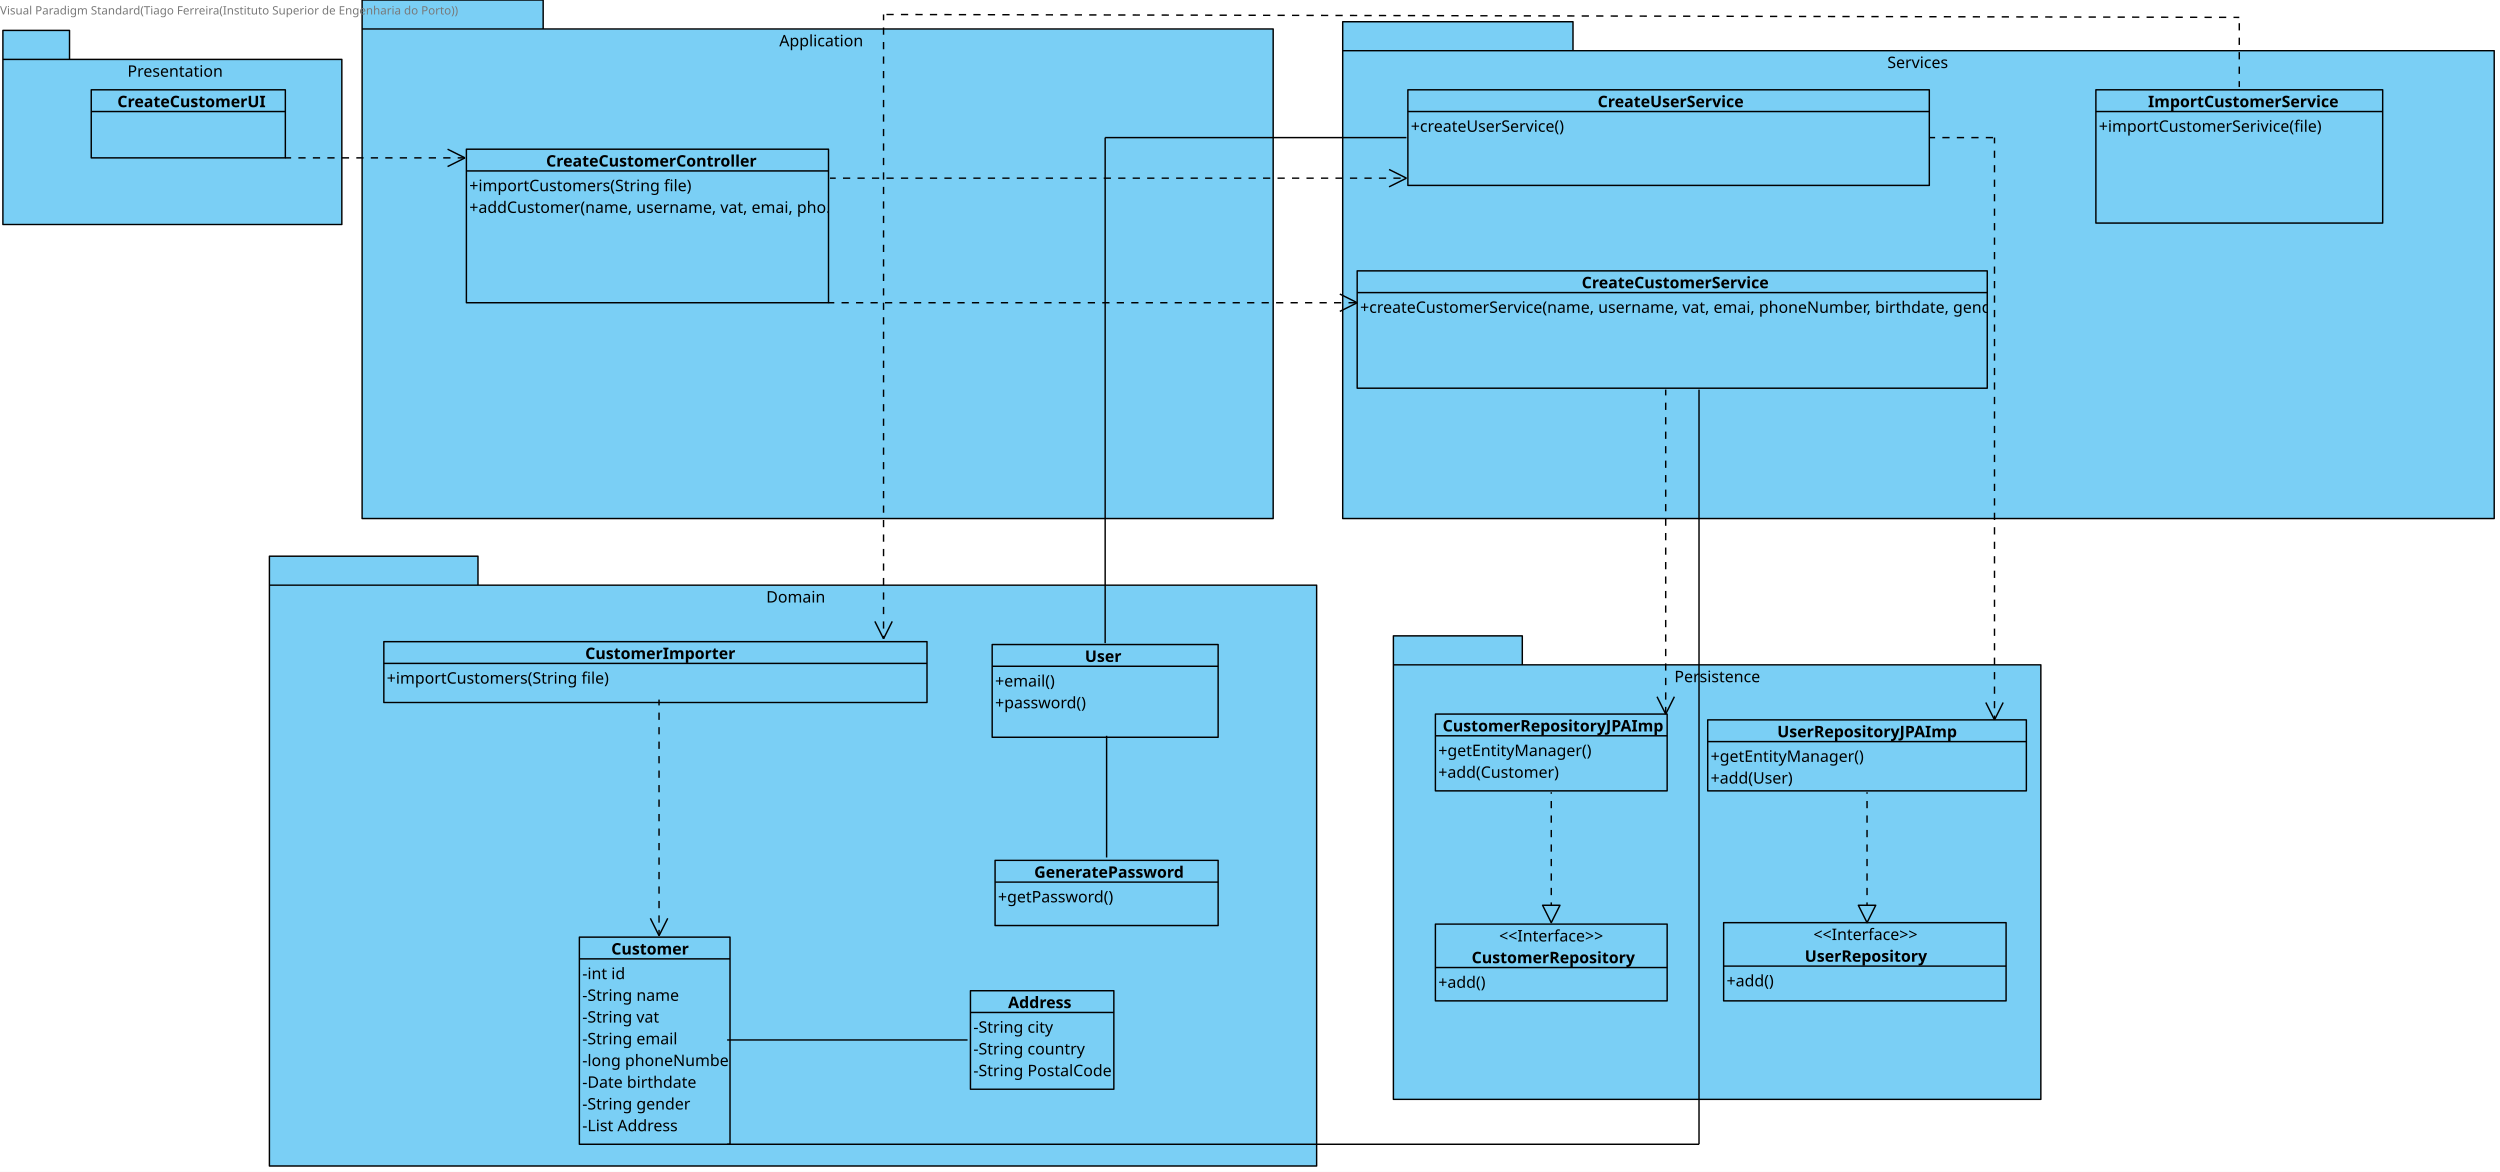
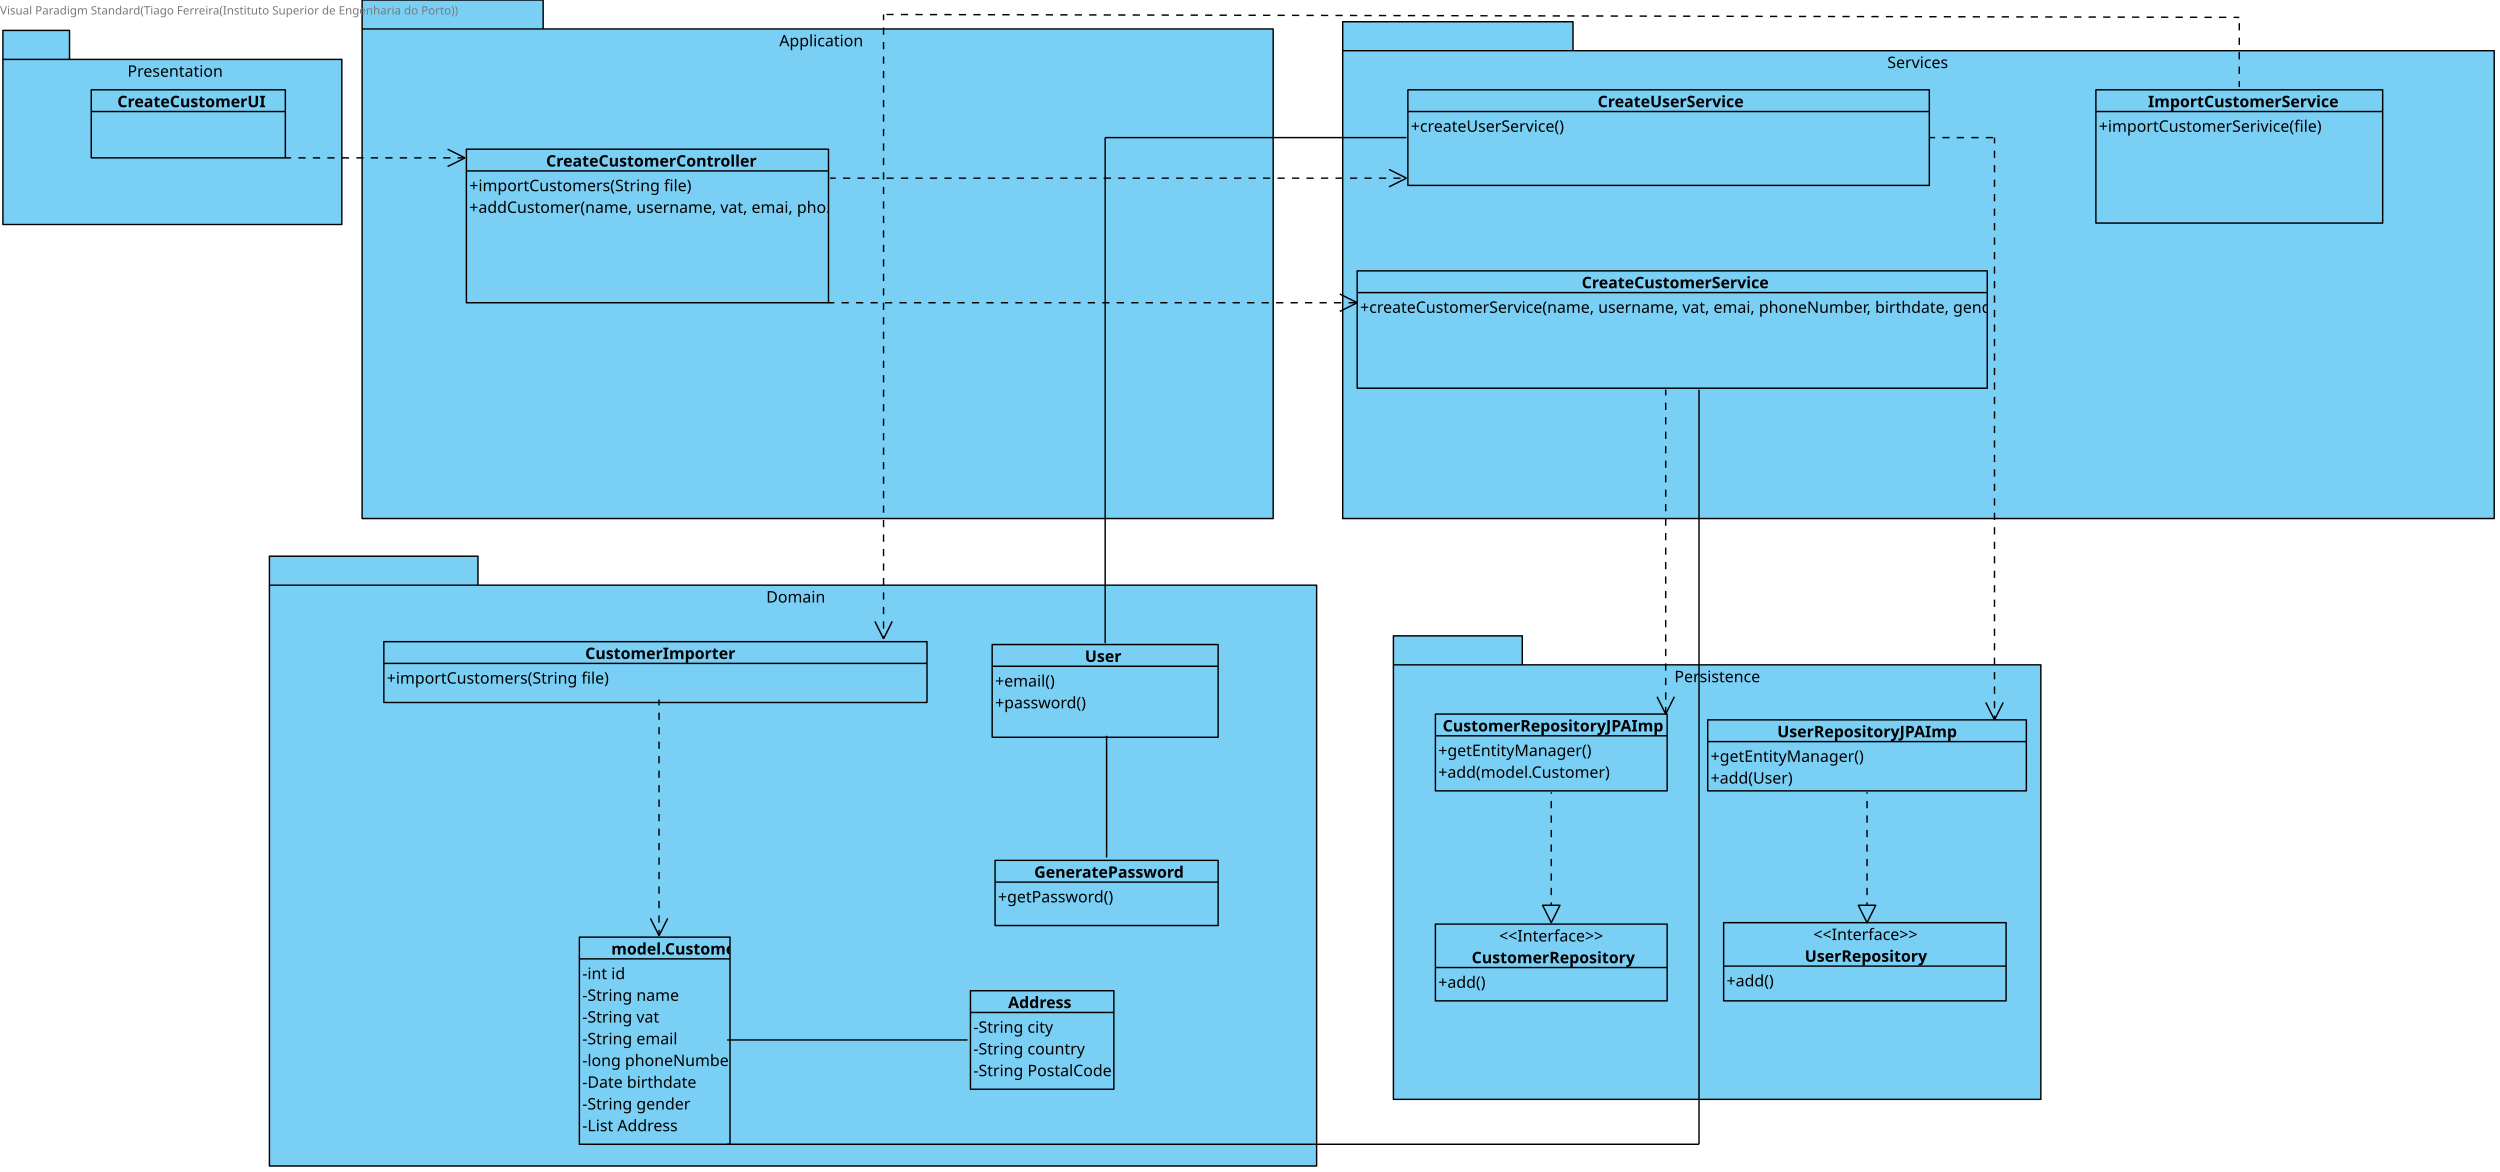
<svg xmlns="http://www.w3.org/2000/svg" fill-opacity="0" color-rendering="auto" color-interpolation="auto" text-rendering="auto" stroke="rgb(0,0,0)" stroke-linecap="square" width="1726" stroke-miterlimit="10" shape-rendering="auto" stroke-opacity="0" fill="rgb(0,0,0)" stroke-dasharray="none" font-weight="normal" stroke-width="1" height="809" font-family="'Dialog'" font-style="normal" stroke-linejoin="miter" font-size="12px" stroke-dashoffset="0" image-rendering="auto">
  <defs id="genericDefs" />
  <g>
    <defs id="defs1">
      <clipPath clipPathUnits="userSpaceOnUse" id="clipPath1">
        <path d="M-7 -7 L735 -7 L735 433 L-7 433 L-7 -7 Z" />
      </clipPath>
      <clipPath clipPathUnits="userSpaceOnUse" id="clipPath2">
        <path d="M0 0 L0 402 L724 402 L724 0 Z" />
      </clipPath>
      <clipPath clipPathUnits="userSpaceOnUse" id="clipPath3">
        <path d="M-7 -7 L246 -7 L246 146 L-7 146 L-7 -7 Z" />
      </clipPath>
      <clipPath clipPathUnits="userSpaceOnUse" id="clipPath4">
        <path d="M0 0 L0 115 L235 115 L235 0 Z" />
      </clipPath>
      <clipPath clipPathUnits="userSpaceOnUse" id="clipPath5">
        <path d="M-7 -7 L145 -7 L145 58 L-7 58 L-7 -7 Z" />
      </clipPath>
      <clipPath clipPathUnits="userSpaceOnUse" id="clipPath6">
        <path d="M0 0 L0 32 L134 32 L134 0 Z" />
      </clipPath>
      <clipPath clipPathUnits="userSpaceOnUse" id="clipPath7">
        <path d="M0 0 L0 15 L134 15 L134 0 Z" />
      </clipPath>
      <clipPath clipPathUnits="userSpaceOnUse" id="clipPath8">
        <path d="M-7 -7 L386 -7 L386 53 L-7 53 L-7 -7 Z" />
      </clipPath>
      <clipPath clipPathUnits="userSpaceOnUse" id="clipPath9">
        <path d="M0 0 L0 15 L375 15 L375 0 Z" />
      </clipPath>
      <clipPath clipPathUnits="userSpaceOnUse" id="clipPath10">
        <path d="M0 0 L0 27 L375 27 L375 0 Z" />
      </clipPath>
      <clipPath clipPathUnits="userSpaceOnUse" id="clipPath11">
        <path d="M-7 -7 L459 -7 L459 332 L-7 332 L-7 -7 Z" />
      </clipPath>
      <clipPath clipPathUnits="userSpaceOnUse" id="clipPath12">
        <path d="M0 0 L0 301 L448 301 L448 0 Z" />
      </clipPath>
      <clipPath clipPathUnits="userSpaceOnUse" id="clipPath13">
        <path d="M-7 -7 L115 -7 L115 154 L-7 154 L-7 -7 Z" />
      </clipPath>
      <clipPath clipPathUnits="userSpaceOnUse" id="clipPath14">
        <path d="M0 0 L0 128 L104 128 L104 0 Z" />
      </clipPath>
      <clipPath clipPathUnits="userSpaceOnUse" id="clipPath15">
        <path d="M0 0 L0 15 L104 15 L104 0 Z" />
      </clipPath>
      <clipPath clipPathUnits="userSpaceOnUse" id="clipPath16">
        <path d="M-7 -7 L110 -7 L110 79 L-7 79 L-7 -7 Z" />
      </clipPath>
      <clipPath clipPathUnits="userSpaceOnUse" id="clipPath17">
        <path d="M0 0 L0 53 L99 53 L99 0 Z" />
      </clipPath>
      <clipPath clipPathUnits="userSpaceOnUse" id="clipPath18">
        <path d="M0 0 L0 15 L99 15 L99 0 Z" />
      </clipPath>
      <clipPath clipPathUnits="userSpaceOnUse" id="clipPath19">
        <path d="M-7 -7 L641 -7 L641 370 L-7 370 L-7 -7 Z" />
      </clipPath>
      <clipPath clipPathUnits="userSpaceOnUse" id="clipPath20">
        <path d="M0 0 L0 339 L630 339 L630 0 Z" />
      </clipPath>
      <clipPath clipPathUnits="userSpaceOnUse" id="clipPath21">
        <path d="M-7 -7 L171 -7 L171 64 L-7 64 L-7 -7 Z" />
      </clipPath>
      <clipPath clipPathUnits="userSpaceOnUse" id="clipPath22">
        <path d="M0 0 L0 38 L160 38 L160 0 Z" />
      </clipPath>
      <clipPath clipPathUnits="userSpaceOnUse" id="clipPath23">
        <path d="M0 0 L0 15 L160 15 L160 0 Z" />
      </clipPath>
      <clipPath clipPathUnits="userSpaceOnUse" id="clipPath24">
        <path d="M0 0 L0 23 L160 23 L160 0 Z" />
      </clipPath>
      <clipPath clipPathUnits="userSpaceOnUse" id="clipPath25">
        <path d="M0 0 L0 30 L160 30 L160 0 Z" />
      </clipPath>
      <clipPath clipPathUnits="userSpaceOnUse" id="clipPath26">
        <path d="M-7 -7 L261 -7 L261 117 L-7 117 L-7 -7 Z" />
      </clipPath>
      <clipPath clipPathUnits="userSpaceOnUse" id="clipPath27">
        <path d="M0 0 L0 91 L250 91 L250 0 Z" />
      </clipPath>
      <clipPath clipPathUnits="userSpaceOnUse" id="clipPath28">
        <path d="M0 0 L0 15 L250 15 L250 0 Z" />
      </clipPath>
      <clipPath clipPathUnits="userSpaceOnUse" id="clipPath29">
        <path d="M-7 -7 L165 -7 L165 56 L-7 56 L-7 -7 Z" />
      </clipPath>
      <clipPath clipPathUnits="userSpaceOnUse" id="clipPath30">
        <path d="M0 0 L0 15 L154 15 L154 0 Z" />
      </clipPath>
      <clipPath clipPathUnits="userSpaceOnUse" id="clipPath31">
        <path d="M0 0 L0 30 L154 30 L154 0 Z" />
      </clipPath>
      <clipPath clipPathUnits="userSpaceOnUse" id="clipPath32">
        <path d="M-7 -7 L231 -7 L231 60 L-7 60 L-7 -7 Z" />
      </clipPath>
      <clipPath clipPathUnits="userSpaceOnUse" id="clipPath33">
        <path d="M0 0 L0 34 L220 34 L220 0 Z" />
      </clipPath>
      <clipPath clipPathUnits="userSpaceOnUse" id="clipPath34">
        <path d="M0 0 L0 15 L220 15 L220 0 Z" />
      </clipPath>
      <clipPath clipPathUnits="userSpaceOnUse" id="clipPath35">
        <path d="M-7 -7 L206 -7 L206 65 L-7 65 L-7 -7 Z" />
      </clipPath>
      <clipPath clipPathUnits="userSpaceOnUse" id="clipPath36">
        <path d="M0 0 L0 24 L195 24 L195 0 Z" />
      </clipPath>
      <clipPath clipPathUnits="userSpaceOnUse" id="clipPath37">
        <path d="M0 0 L0 30 L195 30 L195 0 Z" />
      </clipPath>
      <clipPath clipPathUnits="userSpaceOnUse" id="clipPath38">
        <path d="M-7 -7 L807 -7 L807 355 L-7 355 L-7 -7 Z" />
      </clipPath>
      <clipPath clipPathUnits="userSpaceOnUse" id="clipPath39">
        <path d="M0 0 L0 324 L796 324 L796 0 Z" />
      </clipPath>
      <clipPath clipPathUnits="userSpaceOnUse" id="clipPath40">
        <path d="M-7 -7 L446 -7 L446 92 L-7 92 L-7 -7 Z" />
      </clipPath>
      <clipPath clipPathUnits="userSpaceOnUse" id="clipPath41">
        <path d="M0 0 L0 66 L435 66 L435 0 Z" />
      </clipPath>
      <clipPath clipPathUnits="userSpaceOnUse" id="clipPath42">
        <path d="M0 0 L0 15 L435 15 L435 0 Z" />
      </clipPath>
      <clipPath clipPathUnits="userSpaceOnUse" id="clipPath43">
        <path d="M-7 -7 L167 -7 L167 75 L-7 75 L-7 -7 Z" />
      </clipPath>
      <clipPath clipPathUnits="userSpaceOnUse" id="clipPath44">
        <path d="M0 0 L0 49 L156 49 L156 0 Z" />
      </clipPath>
      <clipPath clipPathUnits="userSpaceOnUse" id="clipPath45">
        <path d="M0 0 L0 15 L155 15 L155 0 Z" />
      </clipPath>
      <clipPath clipPathUnits="userSpaceOnUse" id="clipPath46">
        <path d="M-7 -7 L371 -7 L371 77 L-7 77 L-7 -7 Z" />
      </clipPath>
      <clipPath clipPathUnits="userSpaceOnUse" id="clipPath47">
        <path d="M0 0 L0 51 L360 51 L360 0 Z" />
      </clipPath>
      <clipPath clipPathUnits="userSpaceOnUse" id="clipPath48">
        <path d="M0 0 L0 15 L360 15 L360 0 Z" />
      </clipPath>
      <clipPath clipPathUnits="userSpaceOnUse" id="clipPath49">
        <path d="M-7 -7 L209 -7 L209 103 L-7 103 L-7 -7 Z" />
      </clipPath>
      <clipPath clipPathUnits="userSpaceOnUse" id="clipPath50">
        <path d="M0 0 L0 77 L198 77 L198 0 Z" />
      </clipPath>
      <clipPath clipPathUnits="userSpaceOnUse" id="clipPath51">
        <path d="M0 0 L0 15 L198 15 L198 0 Z" />
      </clipPath>
      <clipPath clipPathUnits="userSpaceOnUse" id="clipPath52">
        <path d="M0 0 L260 0 L260 94 L0 94 L0 0 Z" />
      </clipPath>
      <clipPath clipPathUnits="userSpaceOnUse" id="clipPath53">
        <path d="M0 0 L0 94 L260 94 L260 0 Z" />
      </clipPath>
      <clipPath clipPathUnits="userSpaceOnUse" id="clipPath54">
        <path d="M0 0 L104 0 L104 194 L0 194 L0 0 Z" />
      </clipPath>
      <clipPath clipPathUnits="userSpaceOnUse" id="clipPath55">
        <path d="M0 0 L0 194 L104 194 L104 0 Z" />
      </clipPath>
      <clipPath clipPathUnits="userSpaceOnUse" id="clipPath56">
        <path d="M0 0 L219 0 L219 94 L0 94 L0 0 Z" />
      </clipPath>
      <clipPath clipPathUnits="userSpaceOnUse" id="clipPath57">
        <path d="M0 0 L0 94 L219 94 L219 0 Z" />
      </clipPath>
      <clipPath clipPathUnits="userSpaceOnUse" id="clipPath58">
        <path d="M0 0 L95 0 L95 185 L0 185 L0 0 Z" />
      </clipPath>
      <clipPath clipPathUnits="userSpaceOnUse" id="clipPath59">
        <path d="M0 0 L0 185 L95 185 L95 0 Z" />
      </clipPath>
      <clipPath clipPathUnits="userSpaceOnUse" id="clipPath60">
        <path d="M0 0 L95 0 L95 319 L0 319 L0 0 Z" />
      </clipPath>
      <clipPath clipPathUnits="userSpaceOnUse" id="clipPath61">
        <path d="M0 0 L0 319 L95 319 L95 0 Z" />
      </clipPath>
      <clipPath clipPathUnits="userSpaceOnUse" id="clipPath62">
        <path d="M0 0 L94 0 L94 257 L0 257 L0 0 Z" />
      </clipPath>
      <clipPath clipPathUnits="userSpaceOnUse" id="clipPath63">
        <path d="M0 0 L0 257 L94 257 L94 0 Z" />
      </clipPath>
      <clipPath clipPathUnits="userSpaceOnUse" id="clipPath64">
        <path d="M0 0 L459 0 L459 95 L0 95 L0 0 Z" />
      </clipPath>
      <clipPath clipPathUnits="userSpaceOnUse" id="clipPath65">
        <path d="M0 0 L0 95 L459 95 L459 0 Z" />
      </clipPath>
      <clipPath clipPathUnits="userSpaceOnUse" id="clipPath66">
        <path d="M0 0 L149 0 L149 506 L0 506 L0 0 Z" />
      </clipPath>
      <clipPath clipPathUnits="userSpaceOnUse" id="clipPath67">
        <path d="M0 0 L0 506 L149 506 L149 0 Z" />
      </clipPath>
      <clipPath clipPathUnits="userSpaceOnUse" id="clipPath68">
        <path d="M0 0 L502 0 L502 104 L0 104 L0 0 Z" />
      </clipPath>
      <clipPath clipPathUnits="userSpaceOnUse" id="clipPath69">
        <path d="M0 0 L0 104 L502 104 L502 0 Z" />
      </clipPath>
      <clipPath clipPathUnits="userSpaceOnUse" id="clipPath70">
        <path d="M0 0 L766 0 L766 616 L0 616 L0 0 Z" />
      </clipPath>
      <clipPath clipPathUnits="userSpaceOnUse" id="clipPath71">
        <path d="M0 0 L0 616 L766 616 L766 0 Z" />
      </clipPath>
      <clipPath clipPathUnits="userSpaceOnUse" id="clipPath72">
        <path d="M0 0 L104 0 L104 188 L0 188 L0 0 Z" />
      </clipPath>
      <clipPath clipPathUnits="userSpaceOnUse" id="clipPath73">
        <path d="M0 0 L0 188 L104 188 L104 0 Z" />
      </clipPath>
      <clipPath clipPathUnits="userSpaceOnUse" id="clipPath74">
        <path d="M0 0 L312 0 L312 453 L0 453 L0 0 Z" />
      </clipPath>
      <clipPath clipPathUnits="userSpaceOnUse" id="clipPath75">
        <path d="M0 0 L0 453 L312 453 L312 0 Z" />
      </clipPath>
      <clipPath clipPathUnits="userSpaceOnUse" id="clipPath76">
        <path d="M0 0 L1030 0 L1030 526 L0 526 L0 0 Z" />
      </clipPath>
      <clipPath clipPathUnits="userSpaceOnUse" id="clipPath77">
        <path d="M0 0 L0 526 L1030 526 L1030 0 Z" />
      </clipPath>
    </defs>
    <g fill="white" text-rendering="geometricPrecision" fill-opacity="1" stroke-opacity="1" stroke="white">
      <rect x="0" width="1726" height="809" y="0" stroke="none" />
    </g>
    <g font-size="11px" transform="translate(186,384)" fill-opacity="1" fill="rgb(122,207,245)" text-rendering="geometricPrecision" image-rendering="optimizeQuality" font-family="sans-serif" stroke="rgb(122,207,245)" stroke-opacity="1">
      <rect x="0" width="144" height="20" y="0" clip-path="url(#clipPath1)" stroke="none" />
      <rect x="0" width="723" height="401" y="20" clip-path="url(#clipPath1)" stroke="none" />
    </g>
    <g stroke-linecap="butt" font-size="11px" transform="translate(186,384)" fill-opacity="1" fill="black" text-rendering="geometricPrecision" image-rendering="optimizeQuality" font-family="sans-serif" stroke-linejoin="round" stroke="black" stroke-opacity="1" stroke-miterlimit="0">
      <path fill="none" d="M0 20 L723 20 L723 421 L0 421 L0 0 L144 0 L144 20" clip-path="url(#clipPath1)" />
    </g>
    <g font-size="11px" transform="translate(186,404)" fill-opacity="1" fill="black" text-rendering="geometricPrecision" image-rendering="optimizeQuality" font-family="sans-serif" stroke="black" stroke-opacity="1">
      <text x="343" xml:space="preserve" y="12" clip-path="url(#clipPath2)" stroke="none">Domain</text>
    </g>
    <g font-size="11px" transform="translate(2,21)" fill-opacity="1" fill="rgb(122,207,245)" text-rendering="geometricPrecision" image-rendering="optimizeQuality" font-family="sans-serif" stroke="rgb(122,207,245)" stroke-opacity="1">
      <rect x="0" width="46" height="20" y="0" clip-path="url(#clipPath3)" stroke="none" />
      <rect x="0" width="234" height="114" y="20" clip-path="url(#clipPath3)" stroke="none" />
    </g>
    <g stroke-linecap="butt" font-size="11px" transform="translate(2,21)" fill-opacity="1" fill="black" text-rendering="geometricPrecision" image-rendering="optimizeQuality" font-family="sans-serif" stroke-linejoin="round" stroke="black" stroke-opacity="1" stroke-miterlimit="0">
      <path fill="none" d="M0 20 L234 20 L234 134 L0 134 L0 0 L46 0 L46 20" clip-path="url(#clipPath3)" />
    </g>
    <g font-size="11px" transform="translate(2,41)" fill-opacity="1" fill="black" text-rendering="geometricPrecision" image-rendering="optimizeQuality" font-family="sans-serif" stroke="black" stroke-opacity="1">
      <text x="86" xml:space="preserve" y="12" clip-path="url(#clipPath4)" stroke="none">Presentation</text>
    </g>
    <g font-size="11px" transform="translate(63,62)" fill-opacity="1" fill="rgb(122,207,245)" text-rendering="geometricPrecision" image-rendering="optimizeQuality" font-family="sans-serif" stroke="rgb(122,207,245)" font-weight="bold" stroke-opacity="1">
      <rect x="0" width="134" height="47" y="0" clip-path="url(#clipPath5)" stroke="none" />
    </g>
    <g fill-opacity="1" text-rendering="geometricPrecision" stroke="black" stroke-linecap="butt" transform="translate(63,62)" stroke-miterlimit="0" stroke-opacity="1" fill="black" font-weight="bold" font-family="sans-serif" stroke-linejoin="round" font-size="11px" image-rendering="optimizeQuality">
      <rect fill="none" x="0" width="134" height="47" y="0" clip-path="url(#clipPath5)" />
      <line y2="15" fill="none" x1="0" clip-path="url(#clipPath5)" x2="134" y1="15" />
    </g>
    <g font-size="11px" transform="translate(63,62)" fill-opacity="1" fill="black" text-rendering="geometricPrecision" image-rendering="optimizeQuality" font-family="sans-serif" stroke="black" font-weight="bold" stroke-opacity="1">
      <text x="18" xml:space="preserve" y="12" clip-path="url(#clipPath7)" stroke="none">CreateCustomerUI</text>
    </g>
    <g font-size="11px" transform="translate(265,443)" fill-opacity="1" fill="rgb(122,207,245)" text-rendering="geometricPrecision" image-rendering="optimizeQuality" font-family="sans-serif" stroke="rgb(122,207,245)" font-weight="bold" stroke-opacity="1">
      <rect x="0" width="375" height="42" y="0" clip-path="url(#clipPath8)" stroke="none" />
    </g>
    <g fill-opacity="1" text-rendering="geometricPrecision" stroke="black" stroke-linecap="butt" transform="translate(265,443)" stroke-miterlimit="0" stroke-opacity="1" fill="black" font-weight="bold" font-family="sans-serif" stroke-linejoin="round" font-size="11px" image-rendering="optimizeQuality">
      <rect fill="none" x="0" width="375" height="42" y="0" clip-path="url(#clipPath8)" />
      <line y2="15" fill="none" x1="0" clip-path="url(#clipPath8)" x2="375" y1="15" />
    </g>
    <g font-size="11px" transform="translate(265,443)" fill-opacity="1" fill="black" text-rendering="geometricPrecision" image-rendering="optimizeQuality" font-family="sans-serif" stroke="black" font-weight="bold" stroke-opacity="1">
      <text x="139" xml:space="preserve" y="12" clip-path="url(#clipPath9)" stroke="none">CustomerImporter</text>
    </g>
    <g font-size="11px" transform="matrix(1,0,0,1,265,458)" fill-opacity="1" fill="black" text-rendering="geometricPrecision" image-rendering="optimizeQuality" font-family="sans-serif" stroke="black" stroke-opacity="1">
      <text x="2" xml:space="preserve" y="14" clip-path="url(#clipPath10)" stroke="none">+importCustomers(String file)</text>
    </g>
    <g font-size="11px" transform="translate(962,439)" fill-opacity="1" fill="rgb(122,207,245)" text-rendering="geometricPrecision" image-rendering="optimizeQuality" font-family="sans-serif" stroke="rgb(122,207,245)" stroke-opacity="1">
      <rect x="0" width="89" height="20" y="0" clip-path="url(#clipPath11)" stroke="none" />
      <rect x="0" width="447" height="300" y="20" clip-path="url(#clipPath11)" stroke="none" />
    </g>
    <g stroke-linecap="butt" font-size="11px" transform="translate(962,439)" fill-opacity="1" fill="black" text-rendering="geometricPrecision" image-rendering="optimizeQuality" font-family="sans-serif" stroke-linejoin="round" stroke="black" stroke-opacity="1" stroke-miterlimit="0">
      <path fill="none" d="M0 20 L447 20 L447 320 L0 320 L0 0 L89 0 L89 20" clip-path="url(#clipPath11)" />
    </g>
    <g font-size="11px" transform="translate(962,459)" fill-opacity="1" fill="black" text-rendering="geometricPrecision" image-rendering="optimizeQuality" font-family="sans-serif" stroke="black" stroke-opacity="1">
      <text x="194" xml:space="preserve" y="12" clip-path="url(#clipPath12)" stroke="none">Persistence</text>
    </g>
    <g font-size="11px" transform="translate(400,647)" fill-opacity="1" fill="rgb(122,207,245)" text-rendering="geometricPrecision" image-rendering="optimizeQuality" font-family="sans-serif" stroke="rgb(122,207,245)" font-weight="bold" stroke-opacity="1">
      <rect x="0" width="104" height="143" y="0" clip-path="url(#clipPath13)" stroke="none" />
    </g>
    <g fill-opacity="1" text-rendering="geometricPrecision" stroke="black" stroke-linecap="butt" transform="translate(400,647)" stroke-miterlimit="0" stroke-opacity="1" fill="black" font-weight="bold" font-family="sans-serif" stroke-linejoin="round" font-size="11px" image-rendering="optimizeQuality">
      <rect fill="none" x="0" width="104" height="143" y="0" clip-path="url(#clipPath13)" />
      <line y2="15" fill="none" x1="0" clip-path="url(#clipPath13)" x2="104" y1="15" />
    </g>
    <g font-size="11px" transform="matrix(1,0,0,1,400,662)" fill-opacity="1" fill="black" text-rendering="geometricPrecision" image-rendering="optimizeQuality" font-family="sans-serif" stroke="black" stroke-opacity="1">
      <text x="2" xml:space="preserve" y="14" clip-path="url(#clipPath14)" stroke="none">-int id</text>
    </g>
    <g font-size="11px" transform="matrix(1,0,0,1,400,662)" fill-opacity="1" fill="black" text-rendering="geometricPrecision" image-rendering="optimizeQuality" font-family="sans-serif" stroke="black" stroke-opacity="1">
      <text x="2" xml:space="preserve" y="29" clip-path="url(#clipPath14)" stroke="none">-String name</text>
    </g>
    <g font-size="11px" transform="matrix(1,0,0,1,400,662)" fill-opacity="1" fill="black" text-rendering="geometricPrecision" image-rendering="optimizeQuality" font-family="sans-serif" stroke="black" stroke-opacity="1">
      <text x="2" xml:space="preserve" y="44" clip-path="url(#clipPath14)" stroke="none">-String vat</text>
    </g>
    <g font-size="11px" transform="matrix(1,0,0,1,400,662)" fill-opacity="1" fill="black" text-rendering="geometricPrecision" image-rendering="optimizeQuality" font-family="sans-serif" stroke="black" stroke-opacity="1">
      <text x="2" xml:space="preserve" y="59" clip-path="url(#clipPath14)" stroke="none">-String email</text>
    </g>
    <g font-size="11px" transform="matrix(1,0,0,1,400,662)" fill-opacity="1" fill="black" text-rendering="geometricPrecision" image-rendering="optimizeQuality" font-family="sans-serif" stroke="black" stroke-opacity="1">
      <text x="2" xml:space="preserve" y="74" clip-path="url(#clipPath14)" stroke="none">-long phoneNumber</text>
    </g>
    <g font-size="11px" transform="matrix(1,0,0,1,400,662)" fill-opacity="1" fill="black" text-rendering="geometricPrecision" image-rendering="optimizeQuality" font-family="sans-serif" stroke="black" stroke-opacity="1">
      <text x="2" xml:space="preserve" y="89" clip-path="url(#clipPath14)" stroke="none">-Date birthdate</text>
    </g>
    <g font-size="11px" transform="matrix(1,0,0,1,400,662)" fill-opacity="1" fill="black" text-rendering="geometricPrecision" image-rendering="optimizeQuality" font-family="sans-serif" stroke="black" stroke-opacity="1">
      <text x="2" xml:space="preserve" y="104" clip-path="url(#clipPath14)" stroke="none">-String gender</text>
    </g>
    <g font-size="11px" transform="matrix(1,0,0,1,400,662)" fill-opacity="1" fill="black" text-rendering="geometricPrecision" image-rendering="optimizeQuality" font-family="sans-serif" stroke="black" stroke-opacity="1">
      <text x="2" xml:space="preserve" y="119" clip-path="url(#clipPath14)" stroke="none">-List Address</text>
    </g>
    <g font-size="11px" transform="translate(400,647)" fill-opacity="1" fill="black" text-rendering="geometricPrecision" image-rendering="optimizeQuality" font-family="sans-serif" stroke="black" font-weight="bold" stroke-opacity="1">
-       <text x="22" xml:space="preserve" y="12" clip-path="url(#clipPath15)" stroke="none">Customer⠀</text>
+       <text x="22" xml:space="preserve" y="12" clip-path="url(#clipPath15)" stroke="none">model.Customer⠀</text>
    </g>
    <g font-size="11px" transform="translate(670,684)" fill-opacity="1" fill="rgb(122,207,245)" text-rendering="geometricPrecision" image-rendering="optimizeQuality" font-family="sans-serif" stroke="rgb(122,207,245)" font-weight="bold" stroke-opacity="1">
      <rect x="0" width="99" height="68" y="0" clip-path="url(#clipPath16)" stroke="none" />
    </g>
    <g fill-opacity="1" text-rendering="geometricPrecision" stroke="black" stroke-linecap="butt" transform="translate(670,684)" stroke-miterlimit="0" stroke-opacity="1" fill="black" font-weight="bold" font-family="sans-serif" stroke-linejoin="round" font-size="11px" image-rendering="optimizeQuality">
      <rect fill="none" x="0" width="99" height="68" y="0" clip-path="url(#clipPath16)" />
      <line y2="15" fill="none" x1="0" clip-path="url(#clipPath16)" x2="99" y1="15" />
    </g>
    <g font-size="11px" transform="matrix(1,0,0,1,670,699)" fill-opacity="1" fill="black" text-rendering="geometricPrecision" image-rendering="optimizeQuality" font-family="sans-serif" stroke="black" stroke-opacity="1">
      <text x="2" xml:space="preserve" y="14" clip-path="url(#clipPath17)" stroke="none">-String city</text>
    </g>
    <g font-size="11px" transform="matrix(1,0,0,1,670,699)" fill-opacity="1" fill="black" text-rendering="geometricPrecision" image-rendering="optimizeQuality" font-family="sans-serif" stroke="black" stroke-opacity="1">
      <text x="2" xml:space="preserve" y="29" clip-path="url(#clipPath17)" stroke="none">-String country</text>
    </g>
    <g font-size="11px" transform="matrix(1,0,0,1,670,699)" fill-opacity="1" fill="black" text-rendering="geometricPrecision" image-rendering="optimizeQuality" font-family="sans-serif" stroke="black" stroke-opacity="1">
      <text x="2" xml:space="preserve" y="44" clip-path="url(#clipPath17)" stroke="none">-String PostalCode</text>
    </g>
    <g font-size="11px" transform="translate(670,684)" fill-opacity="1" fill="black" text-rendering="geometricPrecision" image-rendering="optimizeQuality" font-family="sans-serif" stroke="black" font-weight="bold" stroke-opacity="1">
      <text x="26" xml:space="preserve" y="12" clip-path="url(#clipPath18)" stroke="none">Address</text>
    </g>
    <g font-size="11px" transform="translate(250,0)" fill-opacity="1" fill="rgb(122,207,245)" text-rendering="geometricPrecision" image-rendering="optimizeQuality" font-family="sans-serif" stroke="rgb(122,207,245)" stroke-opacity="1">
      <rect x="0" width="125" height="20" y="0" clip-path="url(#clipPath19)" stroke="none" />
      <rect x="0" width="629" height="338" y="20" clip-path="url(#clipPath19)" stroke="none" />
    </g>
    <g stroke-linecap="butt" font-size="11px" transform="translate(250,0)" fill-opacity="1" fill="black" text-rendering="geometricPrecision" image-rendering="optimizeQuality" font-family="sans-serif" stroke-linejoin="round" stroke="black" stroke-opacity="1" stroke-miterlimit="0">
      <path fill="none" d="M0 20 L629 20 L629 358 L0 358 L0 0 L125 0 L125 20" clip-path="url(#clipPath19)" />
    </g>
    <g font-size="11px" transform="translate(250,20)" fill-opacity="1" fill="black" text-rendering="geometricPrecision" image-rendering="optimizeQuality" font-family="sans-serif" stroke="black" stroke-opacity="1">
      <text x="288" xml:space="preserve" y="12" clip-path="url(#clipPath20)" stroke="none">Application</text>
    </g>
    <g font-size="11px" transform="translate(991,493)" fill-opacity="1" fill="rgb(122,207,245)" text-rendering="geometricPrecision" image-rendering="optimizeQuality" font-family="sans-serif" stroke="rgb(122,207,245)" font-weight="bold" stroke-opacity="1">
      <rect x="0" width="160" height="53" y="0" clip-path="url(#clipPath21)" stroke="none" />
    </g>
    <g fill-opacity="1" text-rendering="geometricPrecision" stroke="black" stroke-linecap="butt" transform="translate(991,493)" stroke-miterlimit="0" stroke-opacity="1" fill="black" font-weight="bold" font-family="sans-serif" stroke-linejoin="round" font-size="11px" image-rendering="optimizeQuality">
      <rect fill="none" x="0" width="160" height="53" y="0" clip-path="url(#clipPath21)" />
      <line y2="15" fill="none" x1="0" clip-path="url(#clipPath21)" x2="160" y1="15" />
    </g>
    <g font-size="11px" transform="matrix(1,0,0,1,991,508)" fill-opacity="1" fill="black" text-rendering="geometricPrecision" image-rendering="optimizeQuality" font-family="sans-serif" stroke="black" stroke-opacity="1">
      <text x="2" xml:space="preserve" y="14" clip-path="url(#clipPath22)" stroke="none">+getEntityManager()</text>
    </g>
    <g font-size="11px" transform="matrix(1,0,0,1,991,508)" fill-opacity="1" fill="black" text-rendering="geometricPrecision" image-rendering="optimizeQuality" font-family="sans-serif" stroke="black" stroke-opacity="1">
-       <text x="2" xml:space="preserve" y="29" clip-path="url(#clipPath22)" stroke="none">+add(Customer)</text>
+       <text x="2" xml:space="preserve" y="29" clip-path="url(#clipPath22)" stroke="none">+add(model.Customer)</text>
    </g>
    <g font-size="11px" transform="translate(991,493)" fill-opacity="1" fill="black" text-rendering="geometricPrecision" image-rendering="optimizeQuality" font-family="sans-serif" stroke="black" font-weight="bold" stroke-opacity="1">
      <text x="5" xml:space="preserve" y="12" clip-path="url(#clipPath23)" stroke="none">CustomerRepositoryJPAImp</text>
    </g>
    <g font-size="11px" transform="translate(991,638)" fill-opacity="1" fill="rgb(122,207,245)" text-rendering="geometricPrecision" image-rendering="optimizeQuality" font-family="sans-serif" stroke="rgb(122,207,245)" font-weight="bold" stroke-opacity="1">
      <rect x="0" width="160" height="53" y="0" clip-path="url(#clipPath21)" stroke="none" />
    </g>
    <g fill-opacity="1" text-rendering="geometricPrecision" stroke="black" stroke-linecap="butt" transform="translate(991,638)" stroke-miterlimit="0" stroke-opacity="1" fill="black" font-weight="bold" font-family="sans-serif" stroke-linejoin="round" font-size="11px" image-rendering="optimizeQuality">
      <rect fill="none" x="0" width="160" height="53" y="0" clip-path="url(#clipPath21)" />
      <line y2="30" fill="none" x1="0" clip-path="url(#clipPath21)" x2="160" y1="30" />
    </g>
    <g font-size="11px" transform="matrix(1,0,0,1,991,668)" fill-opacity="1" fill="black" text-rendering="geometricPrecision" image-rendering="optimizeQuality" font-family="sans-serif" stroke="black" stroke-opacity="1">
      <text x="2" xml:space="preserve" y="14" clip-path="url(#clipPath24)" stroke="none">+add()</text>
    </g>
    <g font-size="11px" transform="translate(991,638)" fill-opacity="1" fill="black" text-rendering="geometricPrecision" image-rendering="optimizeQuality" font-family="sans-serif" stroke="black" stroke-opacity="1">
      <text x="44" xml:space="preserve" y="12" clip-path="url(#clipPath25)" stroke="none">&lt;&lt;Interface&gt;&gt;</text>
      <text x="25" xml:space="preserve" y="27" clip-path="url(#clipPath25)" font-weight="bold" stroke="none">CustomerRepository</text>
    </g>
    <g font-size="11px" transform="translate(322,103)" fill-opacity="1" fill="rgb(122,207,245)" text-rendering="geometricPrecision" image-rendering="optimizeQuality" font-family="sans-serif" stroke="rgb(122,207,245)" font-weight="bold" stroke-opacity="1">
      <rect x="0" width="250" height="106" y="0" clip-path="url(#clipPath26)" stroke="none" />
    </g>
    <g fill-opacity="1" text-rendering="geometricPrecision" stroke="black" stroke-linecap="butt" transform="translate(322,103)" stroke-miterlimit="0" stroke-opacity="1" fill="black" font-weight="bold" font-family="sans-serif" stroke-linejoin="round" font-size="11px" image-rendering="optimizeQuality">
      <rect fill="none" x="0" width="250" height="106" y="0" clip-path="url(#clipPath26)" />
      <line y2="15" fill="none" x1="0" clip-path="url(#clipPath26)" x2="250" y1="15" />
    </g>
    <g font-size="11px" transform="matrix(1,0,0,1,322,118)" fill-opacity="1" fill="black" text-rendering="geometricPrecision" image-rendering="optimizeQuality" font-family="sans-serif" stroke="black" stroke-opacity="1">
      <text x="2" xml:space="preserve" y="14" clip-path="url(#clipPath27)" stroke="none">+importCustomers(String file)</text>
    </g>
    <g font-size="11px" transform="matrix(1,0,0,1,322,118)" fill-opacity="1" fill="black" text-rendering="geometricPrecision" image-rendering="optimizeQuality" font-family="sans-serif" stroke="black" stroke-opacity="1">
      <text x="2" xml:space="preserve" y="29" clip-path="url(#clipPath27)" stroke="none">+addCustomer(name, username, vat, emai, pho...</text>
    </g>
    <g font-size="11px" transform="translate(322,103)" fill-opacity="1" fill="black" text-rendering="geometricPrecision" image-rendering="optimizeQuality" font-family="sans-serif" stroke="black" font-weight="bold" stroke-opacity="1">
      <text x="55" xml:space="preserve" y="12" clip-path="url(#clipPath28)" stroke="none">CreateCustomerController</text>
    </g>
    <g font-size="11px" transform="translate(687,594)" fill-opacity="1" fill="rgb(122,207,245)" text-rendering="geometricPrecision" image-rendering="optimizeQuality" font-family="sans-serif" stroke="rgb(122,207,245)" font-weight="bold" stroke-opacity="1">
      <rect x="0" width="154" height="45" y="0" clip-path="url(#clipPath29)" stroke="none" />
    </g>
    <g fill-opacity="1" text-rendering="geometricPrecision" stroke="black" stroke-linecap="butt" transform="translate(687,594)" stroke-miterlimit="0" stroke-opacity="1" fill="black" font-weight="bold" font-family="sans-serif" stroke-linejoin="round" font-size="11px" image-rendering="optimizeQuality">
      <rect fill="none" x="0" width="154" height="45" y="0" clip-path="url(#clipPath29)" />
      <line y2="15" fill="none" x1="0" clip-path="url(#clipPath29)" x2="154" y1="15" />
    </g>
    <g font-size="11px" transform="translate(687,594)" fill-opacity="1" fill="black" text-rendering="geometricPrecision" image-rendering="optimizeQuality" font-family="sans-serif" stroke="black" font-weight="bold" stroke-opacity="1">
      <text x="27" xml:space="preserve" y="12" clip-path="url(#clipPath30)" stroke="none">GeneratePassword</text>
    </g>
    <g font-size="11px" transform="matrix(1,0,0,1,687,609)" fill-opacity="1" fill="black" text-rendering="geometricPrecision" image-rendering="optimizeQuality" font-family="sans-serif" stroke="black" stroke-opacity="1">
      <text x="2" xml:space="preserve" y="14" clip-path="url(#clipPath31)" stroke="none">+getPassword()</text>
    </g>
    <g font-size="11px" transform="translate(1179,497)" fill-opacity="1" fill="rgb(122,207,245)" text-rendering="geometricPrecision" image-rendering="optimizeQuality" font-family="sans-serif" stroke="rgb(122,207,245)" font-weight="bold" stroke-opacity="1">
      <rect x="0" width="220" height="49" y="0" clip-path="url(#clipPath32)" stroke="none" />
    </g>
    <g fill-opacity="1" text-rendering="geometricPrecision" stroke="black" stroke-linecap="butt" transform="translate(1179,497)" stroke-miterlimit="0" stroke-opacity="1" fill="black" font-weight="bold" font-family="sans-serif" stroke-linejoin="round" font-size="11px" image-rendering="optimizeQuality">
      <rect fill="none" x="0" width="220" height="49" y="0" clip-path="url(#clipPath32)" />
      <line y2="15" fill="none" x1="0" clip-path="url(#clipPath32)" x2="220" y1="15" />
    </g>
    <g font-size="11px" transform="matrix(1,0,0,1,1179,512)" fill-opacity="1" fill="black" text-rendering="geometricPrecision" image-rendering="optimizeQuality" font-family="sans-serif" stroke="black" stroke-opacity="1">
      <text x="2" xml:space="preserve" y="14" clip-path="url(#clipPath33)" stroke="none">+getEntityManager()</text>
    </g>
    <g font-size="11px" transform="matrix(1,0,0,1,1179,512)" fill-opacity="1" fill="black" text-rendering="geometricPrecision" image-rendering="optimizeQuality" font-family="sans-serif" stroke="black" stroke-opacity="1">
      <text x="2" xml:space="preserve" y="29" clip-path="url(#clipPath33)" stroke="none">+add(User)</text>
    </g>
    <g font-size="11px" transform="translate(1179,497)" fill-opacity="1" fill="black" text-rendering="geometricPrecision" image-rendering="optimizeQuality" font-family="sans-serif" stroke="black" font-weight="bold" stroke-opacity="1">
      <text x="48" xml:space="preserve" y="12" clip-path="url(#clipPath34)" stroke="none">UserRepositoryJPAImp</text>
    </g>
    <g font-size="11px" transform="translate(1190,637)" fill-opacity="1" fill="rgb(122,207,245)" text-rendering="geometricPrecision" image-rendering="optimizeQuality" font-family="sans-serif" stroke="rgb(122,207,245)" font-weight="bold" stroke-opacity="1">
      <rect x="0" width="195" height="54" y="0" clip-path="url(#clipPath35)" stroke="none" />
    </g>
    <g fill-opacity="1" text-rendering="geometricPrecision" stroke="black" stroke-linecap="butt" transform="translate(1190,637)" stroke-miterlimit="0" stroke-opacity="1" fill="black" font-weight="bold" font-family="sans-serif" stroke-linejoin="round" font-size="11px" image-rendering="optimizeQuality">
      <rect fill="none" x="0" width="195" height="54" y="0" clip-path="url(#clipPath35)" />
      <line y2="30" fill="none" x1="0" clip-path="url(#clipPath35)" x2="195" y1="30" />
    </g>
    <g font-size="11px" transform="matrix(1,0,0,1,1190,667)" fill-opacity="1" fill="black" text-rendering="geometricPrecision" image-rendering="optimizeQuality" font-family="sans-serif" stroke="black" stroke-opacity="1">
      <text x="2" xml:space="preserve" y="14" clip-path="url(#clipPath36)" stroke="none">+add()</text>
    </g>
    <g font-size="11px" transform="translate(1190,637)" fill-opacity="1" fill="black" text-rendering="geometricPrecision" image-rendering="optimizeQuality" font-family="sans-serif" stroke="black" stroke-opacity="1">
      <text x="62" xml:space="preserve" y="12" clip-path="url(#clipPath37)" stroke="none">&lt;&lt;Interface&gt;&gt;</text>
      <text x="56" xml:space="preserve" y="27" clip-path="url(#clipPath37)" font-weight="bold" stroke="none">UserRepository</text>
    </g>
    <g font-size="11px" transform="translate(927,15)" fill-opacity="1" fill="rgb(122,207,245)" text-rendering="geometricPrecision" image-rendering="optimizeQuality" font-family="sans-serif" stroke="rgb(122,207,245)" stroke-opacity="1">
      <rect x="0" width="159" height="20" y="0" clip-path="url(#clipPath38)" stroke="none" />
      <rect x="0" width="795" height="323" y="20" clip-path="url(#clipPath38)" stroke="none" />
    </g>
    <g stroke-linecap="butt" font-size="11px" transform="translate(927,15)" fill-opacity="1" fill="black" text-rendering="geometricPrecision" image-rendering="optimizeQuality" font-family="sans-serif" stroke-linejoin="round" stroke="black" stroke-opacity="1" stroke-miterlimit="0">
      <path fill="none" d="M0 20 L795 20 L795 343 L0 343 L0 0 L159 0 L159 20" clip-path="url(#clipPath38)" />
    </g>
    <g font-size="11px" transform="translate(927,35)" fill-opacity="1" fill="black" text-rendering="geometricPrecision" image-rendering="optimizeQuality" font-family="sans-serif" stroke="black" stroke-opacity="1">
      <text x="376" xml:space="preserve" y="12" clip-path="url(#clipPath39)" stroke="none">Services</text>
    </g>
    <g font-size="11px" transform="translate(937,187)" fill-opacity="1" fill="rgb(122,207,245)" text-rendering="geometricPrecision" image-rendering="optimizeQuality" font-family="sans-serif" stroke="rgb(122,207,245)" font-weight="bold" stroke-opacity="1">
      <rect x="0" width="435" height="81" y="0" clip-path="url(#clipPath40)" stroke="none" />
    </g>
    <g fill-opacity="1" text-rendering="geometricPrecision" stroke="black" stroke-linecap="butt" transform="translate(937,187)" stroke-miterlimit="0" stroke-opacity="1" fill="black" font-weight="bold" font-family="sans-serif" stroke-linejoin="round" font-size="11px" image-rendering="optimizeQuality">
      <rect fill="none" x="0" width="435" height="81" y="0" clip-path="url(#clipPath40)" />
      <line y2="15" fill="none" x1="0" clip-path="url(#clipPath40)" x2="435" y1="15" />
    </g>
    <g font-size="11px" transform="matrix(1,0,0,1,937,202)" fill-opacity="1" fill="black" text-rendering="geometricPrecision" image-rendering="optimizeQuality" font-family="sans-serif" stroke="black" stroke-opacity="1">
      <text x="2" xml:space="preserve" y="14" clip-path="url(#clipPath41)" stroke="none">+createCustomerService(name, username, vat, emai, phoneNumber, birthdate, gender)</text>
    </g>
    <g font-size="11px" transform="translate(937,187)" fill-opacity="1" fill="black" text-rendering="geometricPrecision" image-rendering="optimizeQuality" font-family="sans-serif" stroke="black" font-weight="bold" stroke-opacity="1">
      <text x="155" xml:space="preserve" y="12" clip-path="url(#clipPath42)" stroke="none">CreateCustomerService</text>
    </g>
    <g font-size="11px" transform="translate(685,445)" fill-opacity="1" fill="rgb(122,207,245)" text-rendering="geometricPrecision" image-rendering="optimizeQuality" font-family="sans-serif" stroke="rgb(122,207,245)" font-weight="bold" stroke-opacity="1">
      <rect x="0" width="156" height="64" y="0" clip-path="url(#clipPath43)" stroke="none" />
    </g>
    <g fill-opacity="1" text-rendering="geometricPrecision" stroke="black" stroke-linecap="butt" transform="translate(685,445)" stroke-miterlimit="0" stroke-opacity="1" fill="black" font-weight="bold" font-family="sans-serif" stroke-linejoin="round" font-size="11px" image-rendering="optimizeQuality">
      <rect fill="none" x="0" width="156" height="64" y="0" clip-path="url(#clipPath43)" />
      <line y2="15" fill="none" x1="0" clip-path="url(#clipPath43)" x2="156" y1="15" />
    </g>
    <g font-size="11px" transform="matrix(1,0,0,1,685,460)" fill-opacity="1" fill="black" text-rendering="geometricPrecision" image-rendering="optimizeQuality" font-family="sans-serif" stroke="black" stroke-opacity="1">
      <text x="2" xml:space="preserve" y="14" clip-path="url(#clipPath44)" stroke="none">+email()</text>
    </g>
    <g font-size="11px" transform="matrix(1,0,0,1,685,460)" fill-opacity="1" fill="black" text-rendering="geometricPrecision" image-rendering="optimizeQuality" font-family="sans-serif" stroke="black" stroke-opacity="1">
      <text x="2" xml:space="preserve" y="29" clip-path="url(#clipPath44)" stroke="none">+password()</text>
    </g>
    <g font-size="11px" transform="translate(685,445)" fill-opacity="1" fill="black" text-rendering="geometricPrecision" image-rendering="optimizeQuality" font-family="sans-serif" stroke="black" font-weight="bold" stroke-opacity="1">
      <text x="64" xml:space="preserve" y="12" clip-path="url(#clipPath45)" stroke="none">User</text>
    </g>
    <g font-size="11px" transform="translate(972,62)" fill-opacity="1" fill="rgb(122,207,245)" text-rendering="geometricPrecision" image-rendering="optimizeQuality" font-family="sans-serif" stroke="rgb(122,207,245)" font-weight="bold" stroke-opacity="1">
      <rect x="0" width="360" height="66" y="0" clip-path="url(#clipPath46)" stroke="none" />
    </g>
    <g fill-opacity="1" text-rendering="geometricPrecision" stroke="black" stroke-linecap="butt" transform="translate(972,62)" stroke-miterlimit="0" stroke-opacity="1" fill="black" font-weight="bold" font-family="sans-serif" stroke-linejoin="round" font-size="11px" image-rendering="optimizeQuality">
      <rect fill="none" x="0" width="360" height="66" y="0" clip-path="url(#clipPath46)" />
      <line y2="15" fill="none" x1="0" clip-path="url(#clipPath46)" x2="360" y1="15" />
    </g>
    <g font-size="11px" transform="matrix(1,0,0,1,972,77)" fill-opacity="1" fill="black" text-rendering="geometricPrecision" image-rendering="optimizeQuality" font-family="sans-serif" stroke="black" stroke-opacity="1">
      <text x="2" xml:space="preserve" y="14" clip-path="url(#clipPath47)" stroke="none">+createUserService()</text>
    </g>
    <g font-size="11px" transform="translate(972,62)" fill-opacity="1" fill="black" text-rendering="geometricPrecision" image-rendering="optimizeQuality" font-family="sans-serif" stroke="black" font-weight="bold" stroke-opacity="1">
      <text x="131" xml:space="preserve" y="12" clip-path="url(#clipPath48)" stroke="none">CreateUserService</text>
    </g>
    <g font-size="11px" transform="translate(1447,62)" fill-opacity="1" fill="rgb(122,207,245)" text-rendering="geometricPrecision" image-rendering="optimizeQuality" font-family="sans-serif" stroke="rgb(122,207,245)" font-weight="bold" stroke-opacity="1">
      <rect x="0" width="198" height="92" y="0" clip-path="url(#clipPath49)" stroke="none" />
    </g>
    <g fill-opacity="1" text-rendering="geometricPrecision" stroke="black" stroke-linecap="butt" transform="translate(1447,62)" stroke-miterlimit="0" stroke-opacity="1" fill="black" font-weight="bold" font-family="sans-serif" stroke-linejoin="round" font-size="11px" image-rendering="optimizeQuality">
      <rect fill="none" x="0" width="198" height="92" y="0" clip-path="url(#clipPath49)" />
      <line y2="15" fill="none" x1="0" clip-path="url(#clipPath49)" x2="198" y1="15" />
    </g>
    <g font-size="11px" transform="matrix(1,0,0,1,1447,77)" fill-opacity="1" fill="black" text-rendering="geometricPrecision" image-rendering="optimizeQuality" font-family="sans-serif" stroke="black" stroke-opacity="1">
      <text x="2" xml:space="preserve" y="14" clip-path="url(#clipPath50)" stroke="none">+importCustomerSerivice(file)</text>
    </g>
    <g font-size="11px" transform="translate(1447,62)" fill-opacity="1" fill="black" text-rendering="geometricPrecision" image-rendering="optimizeQuality" font-family="sans-serif" stroke="black" font-weight="bold" stroke-opacity="1">
      <text x="36" xml:space="preserve" y="12" clip-path="url(#clipPath51)" stroke="none">ImportCustomerService</text>
    </g>
    <g stroke-linecap="butt" font-size="11px" transform="translate(457,672)" fill-opacity="1" fill="black" text-rendering="geometricPrecision" image-rendering="optimizeQuality" font-family="sans-serif" stroke-linejoin="round" stroke="black" stroke-opacity="1">
      <line y2="46" fill="none" x1="45" clip-path="url(#clipPath53)" x2="211" y1="46" />
    </g>
    <g fill-opacity="1" text-rendering="geometricPrecision" stroke="black" stroke-linecap="butt" transform="translate(1021,497)" stroke-opacity="1" fill="black" stroke-dasharray="5" font-family="sans-serif" stroke-linejoin="round" font-size="11px" stroke-dashoffset="1" image-rendering="optimizeQuality">
      <line y2="50" fill="none" x1="50" clip-path="url(#clipPath55)" x2="50" y1="140" />
    </g>
    <g stroke-linecap="butt" font-size="11px" transform="translate(1021,497)" fill-opacity="1" fill="rgb(122,207,245)" text-rendering="geometricPrecision" image-rendering="optimizeQuality" font-family="sans-serif" stroke-linejoin="round" stroke="rgb(122,207,245)" stroke-opacity="1">
      <polygon points=" 50 140 56 128 44 128" stroke="none" clip-path="url(#clipPath55)" />
      <polygon fill="none" clip-path="url(#clipPath55)" points=" 50 140 56 128 44 128" stroke="black" />
    </g>
    <g fill-opacity="1" text-rendering="geometricPrecision" stroke="black" stroke-linecap="butt" transform="translate(151,63)" stroke-opacity="1" fill="black" stroke-dasharray="5" font-family="sans-serif" stroke-linejoin="round" font-size="11px" stroke-dashoffset="1" image-rendering="optimizeQuality">
      <line y2="46" fill="none" x1="46" clip-path="url(#clipPath57)" x2="170" y1="46" />
      <line clip-path="url(#clipPath57)" stroke-dashoffset="0" fill="none" x1="170" x2="158" y1="46" y2="40" stroke-dasharray="none" />
      <line clip-path="url(#clipPath57)" stroke-dashoffset="0" fill="none" x1="170" x2="158" y1="46" y2="52" stroke-dasharray="none" />
    </g>
    <g fill-opacity="1" text-rendering="geometricPrecision" stroke="black" stroke-linecap="butt" transform="translate(1244,502)" stroke-opacity="1" fill="black" stroke-dasharray="5" font-family="sans-serif" stroke-linejoin="round" font-size="11px" stroke-dashoffset="1" image-rendering="optimizeQuality">
      <line y2="45" fill="none" x1="45" clip-path="url(#clipPath59)" x2="45" y1="135" />
    </g>
    <g stroke-linecap="butt" font-size="11px" transform="translate(1244,502)" fill-opacity="1" fill="rgb(122,207,245)" text-rendering="geometricPrecision" image-rendering="optimizeQuality" font-family="sans-serif" stroke-linejoin="round" stroke="rgb(122,207,245)" stroke-opacity="1">
      <polygon points=" 45 135 51 123 39 123" stroke="none" clip-path="url(#clipPath59)" />
      <polygon fill="none" clip-path="url(#clipPath59)" points=" 45 135 51 123 39 123" stroke="black" />
    </g>
    <g fill-opacity="1" text-rendering="geometricPrecision" stroke="black" stroke-linecap="butt" transform="translate(1105,224)" stroke-opacity="1" fill="black" stroke-dasharray="5" font-family="sans-serif" stroke-linejoin="round" font-size="11px" stroke-dashoffset="1" image-rendering="optimizeQuality">
      <line y2="269" fill="none" x1="45" clip-path="url(#clipPath61)" x2="45" y1="45" />
      <line clip-path="url(#clipPath61)" stroke-dashoffset="0" fill="none" x1="45" x2="51" y1="269" y2="257" stroke-dasharray="none" />
      <line clip-path="url(#clipPath61)" stroke-dashoffset="0" fill="none" x1="45" x2="39" y1="269" y2="257" stroke-dasharray="none" />
    </g>
    <g fill-opacity="1" text-rendering="geometricPrecision" stroke="black" stroke-linecap="butt" transform="translate(410,438)" stroke-opacity="1" fill="black" stroke-dasharray="5" font-family="sans-serif" stroke-linejoin="round" font-size="11px" stroke-dashoffset="1" image-rendering="optimizeQuality">
      <line y2="208" fill="none" x1="45" clip-path="url(#clipPath63)" x2="45" y1="45" />
      <line clip-path="url(#clipPath63)" stroke-dashoffset="0" fill="none" x1="45" x2="51" y1="208" y2="196" stroke-dasharray="none" />
      <line clip-path="url(#clipPath63)" stroke-dashoffset="0" fill="none" x1="45" x2="39" y1="208" y2="196" stroke-dasharray="none" />
    </g>
    <g fill-opacity="1" text-rendering="geometricPrecision" stroke="black" stroke-linecap="butt" transform="translate(527,164)" stroke-opacity="1" fill="black" stroke-dasharray="5" font-family="sans-serif" stroke-linejoin="round" font-size="11px" stroke-dashoffset="1" image-rendering="optimizeQuality">
      <line y2="45" fill="none" x1="45" clip-path="url(#clipPath65)" x2="410" y1="45" />
      <line clip-path="url(#clipPath65)" stroke-dashoffset="0" fill="none" x1="410" x2="398" y1="45" y2="39" stroke-dasharray="none" />
      <line clip-path="url(#clipPath65)" stroke-dashoffset="0" fill="none" x1="410" x2="398" y1="45" y2="51" stroke-dasharray="none" />
    </g>
    <g fill-opacity="1" text-rendering="geometricPrecision" stroke="black" stroke-linecap="butt" transform="translate(1282,45)" stroke-opacity="1" fill="black" stroke-dasharray="5" font-family="sans-serif" stroke-linejoin="round" font-size="11px" stroke-dashoffset="1" image-rendering="optimizeQuality">
      <line y2="50" fill="none" x1="50" clip-path="url(#clipPath67)" x2="95" y1="50" />
      <line y2="452" fill="none" x1="95" clip-path="url(#clipPath67)" x2="95" y1="50" />
      <line clip-path="url(#clipPath67)" stroke-dashoffset="0" fill="none" x1="95" x2="101" y1="452" y2="440" stroke-dasharray="none" />
      <line clip-path="url(#clipPath67)" stroke-dashoffset="0" fill="none" x1="95" x2="89" y1="452" y2="440" stroke-dasharray="none" />
    </g>
    <g fill-opacity="1" text-rendering="geometricPrecision" stroke="black" stroke-linecap="butt" transform="translate(523,73)" stroke-opacity="1" fill="black" stroke-dasharray="5" font-family="sans-serif" stroke-linejoin="round" font-size="11px" stroke-dashoffset="1" image-rendering="optimizeQuality">
      <line y2="50" fill="none" x1="50" clip-path="url(#clipPath69)" x2="448" y1="50" />
      <line clip-path="url(#clipPath69)" stroke-dashoffset="0" fill="none" x1="448" x2="436" y1="50" y2="44" stroke-dasharray="none" />
      <line clip-path="url(#clipPath69)" stroke-dashoffset="0" fill="none" x1="448" x2="436" y1="50" y2="56" stroke-dasharray="none" />
    </g>
    <g stroke-linecap="butt" font-size="11px" transform="translate(457,224)" fill-opacity="1" fill="black" text-rendering="geometricPrecision" image-rendering="optimizeQuality" font-family="sans-serif" stroke-linejoin="round" stroke="black" stroke-opacity="1">
      <line y2="566" fill="none" x1="716" clip-path="url(#clipPath71)" x2="716" y1="45" />
      <line y2="566" fill="none" x1="716" clip-path="url(#clipPath71)" x2="45" y1="566" />
    </g>
    <g stroke-linecap="butt" font-size="11px" transform="translate(714,458)" fill-opacity="1" fill="black" text-rendering="geometricPrecision" image-rendering="optimizeQuality" font-family="sans-serif" stroke-linejoin="round" stroke="black" stroke-opacity="1">
      <line y2="50" fill="none" x1="50" clip-path="url(#clipPath73)" x2="50" y1="134" />
    </g>
    <g stroke-linecap="butt" font-size="11px" transform="translate(713,45)" fill-opacity="1" fill="black" text-rendering="geometricPrecision" image-rendering="optimizeQuality" font-family="sans-serif" stroke-linejoin="round" stroke="black" stroke-opacity="1">
      <line y2="50" fill="none" x1="258" clip-path="url(#clipPath75)" x2="50" y1="50" />
      <line y2="399" fill="none" x1="50" clip-path="url(#clipPath75)" x2="50" y1="50" />
    </g>
    <g fill-opacity="1" text-rendering="geometricPrecision" stroke="black" stroke-linecap="butt" transform="translate(565,-35)" stroke-opacity="1" fill="black" stroke-dasharray="5" font-family="sans-serif" stroke-linejoin="round" font-size="11px" stroke-dashoffset="1" image-rendering="optimizeQuality">
      <line y2="47" fill="none" x1="981" clip-path="url(#clipPath77)" x2="981" y1="95" />
      <line y2="45" fill="none" x1="981" clip-path="url(#clipPath77)" x2="45" y1="47" />
      <line y2="476" fill="none" x1="45" clip-path="url(#clipPath77)" x2="45" y1="45" />
      <line clip-path="url(#clipPath77)" stroke-dashoffset="0" fill="none" x1="45" x2="51" y1="476" y2="464" stroke-dasharray="none" />
      <line clip-path="url(#clipPath77)" stroke-dashoffset="0" fill="none" x1="45" x2="39" y1="476" y2="464" stroke-dasharray="none" />
    </g>
    <g font-size="8px" fill-opacity="1" fill="rgb(120,120,120)" text-rendering="geometricPrecision" image-rendering="optimizeQuality" stroke="rgb(120,120,120)" stroke-opacity="1">
      <text x="0" xml:space="preserve" y="10" stroke="none">Visual Paradigm Standard(Tiago Ferreira(Instituto Superior de Engenharia do Porto))</text>
    </g>
  </g>
</svg>
